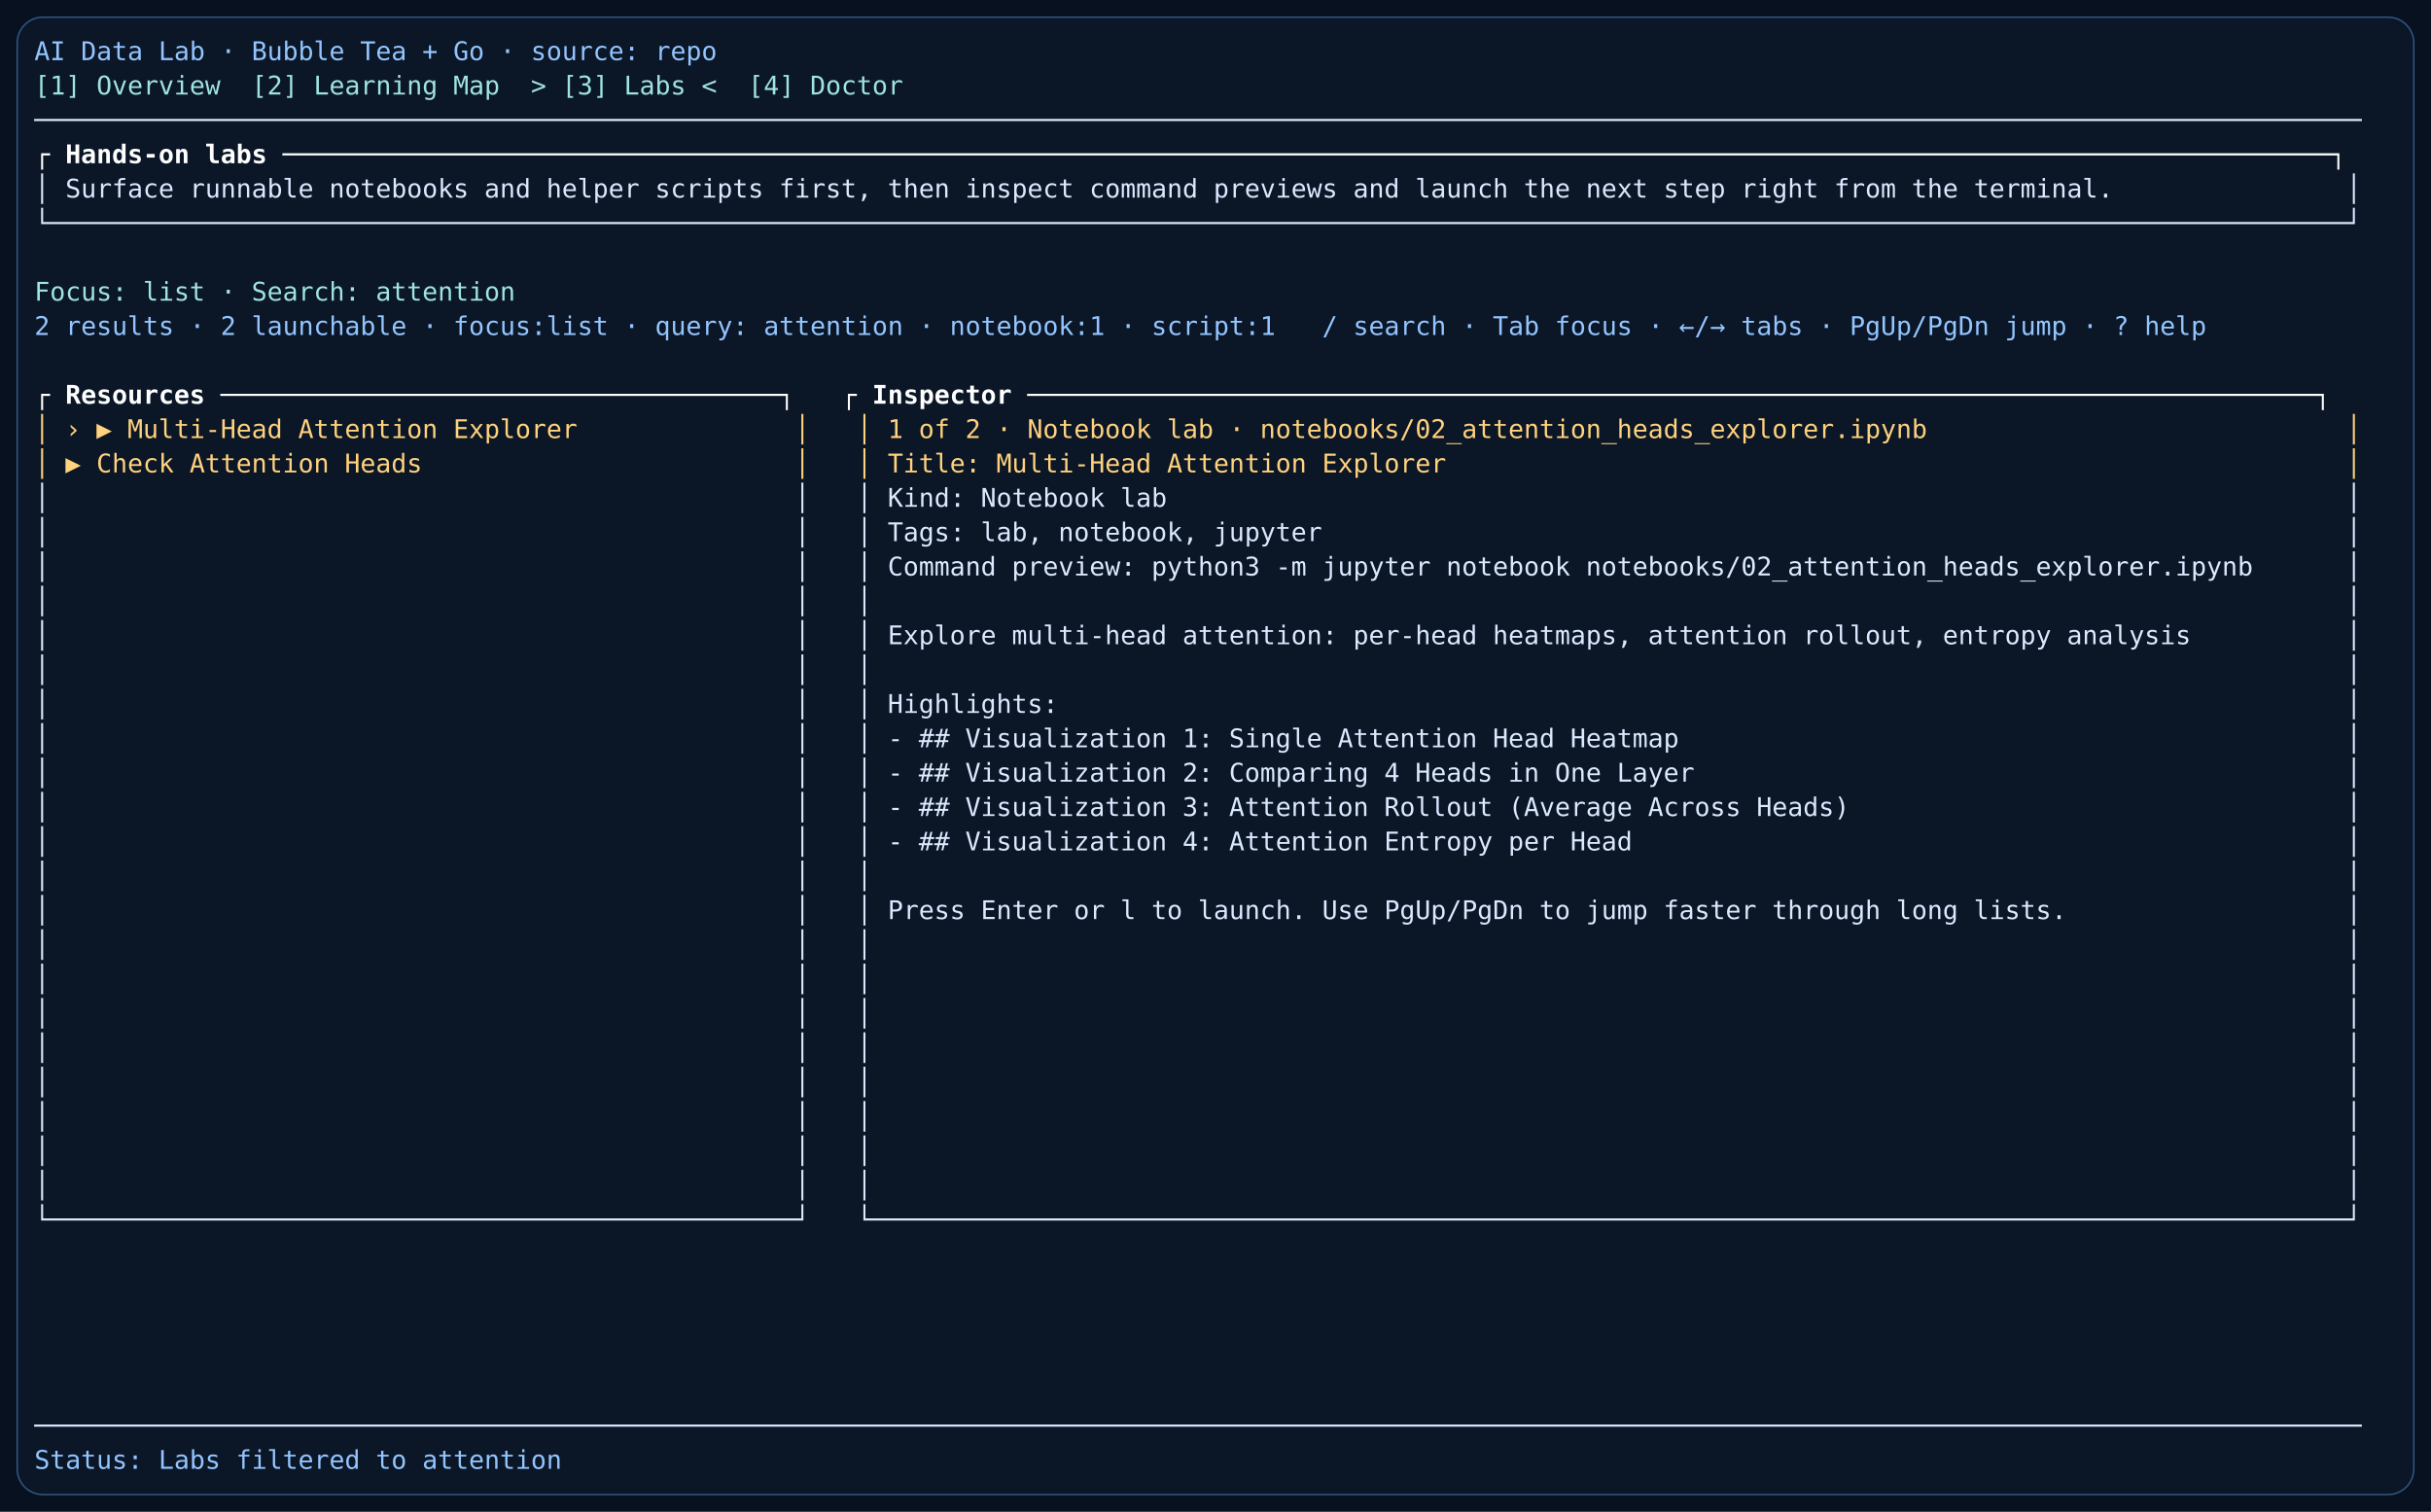
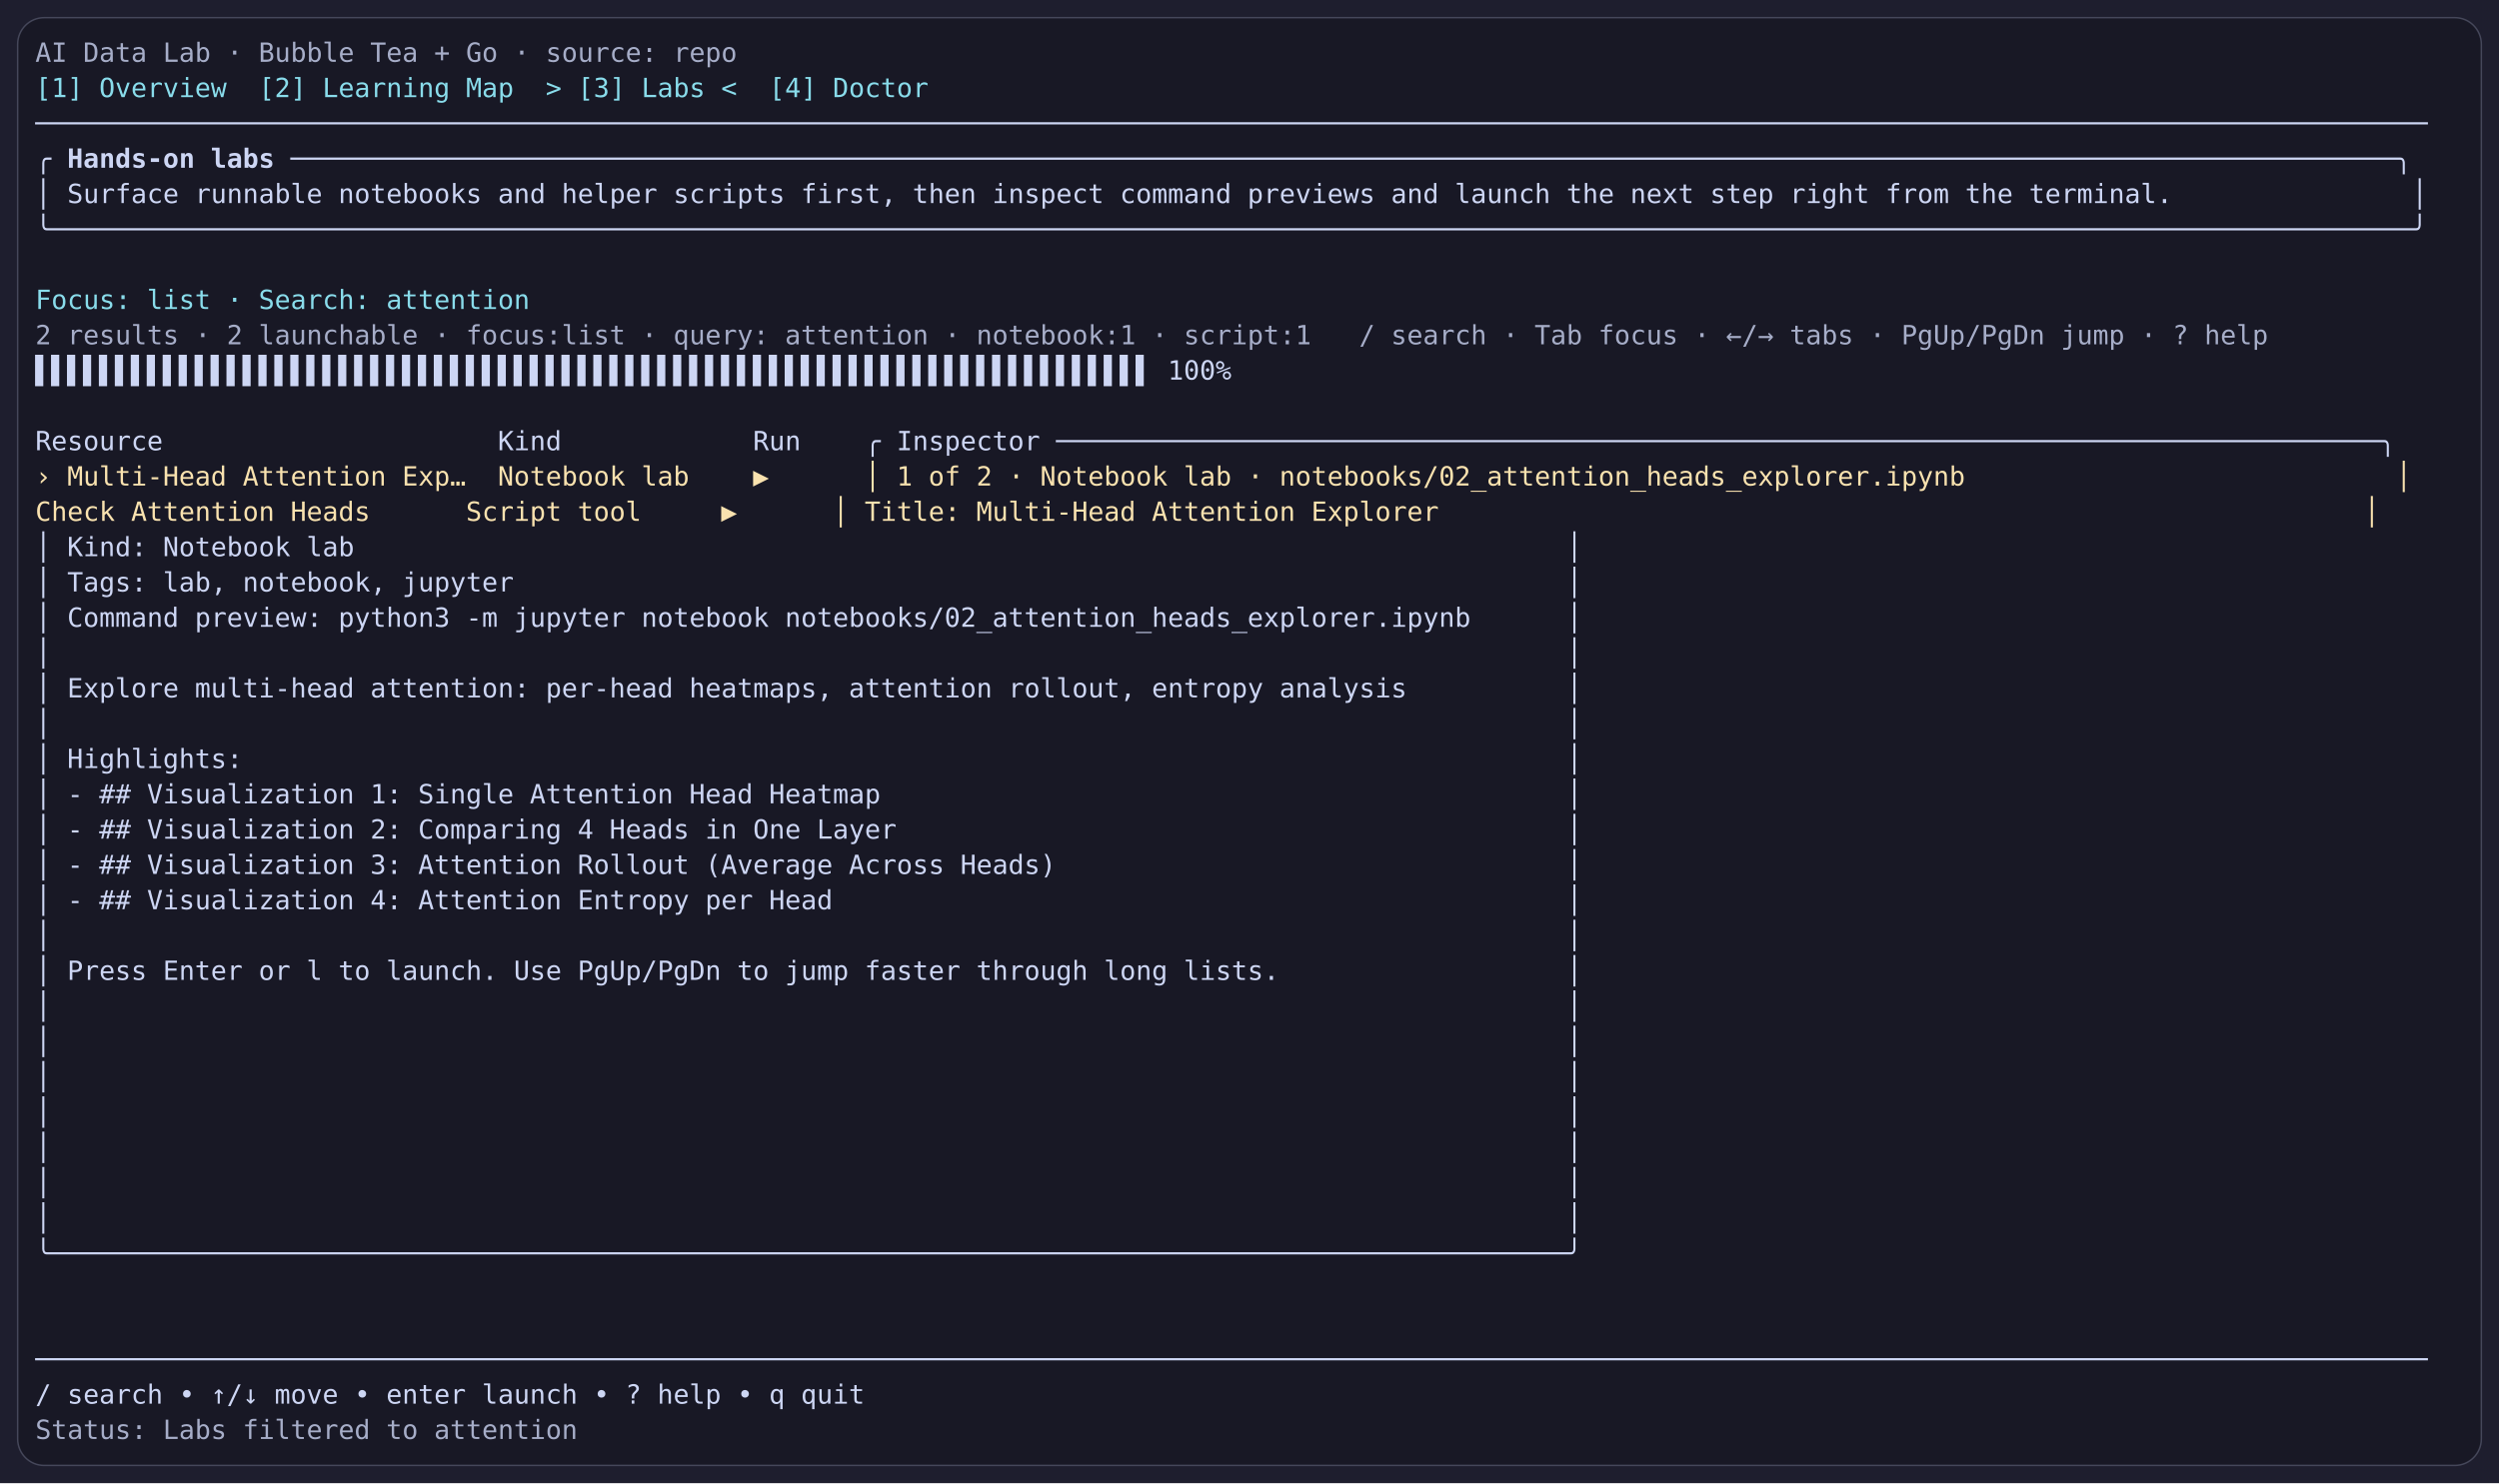
- <svg xmlns="http://www.w3.org/2000/svg" viewBox="0 0 1698 1056">
-   <rect width="100%" height="100%" fill="#07111f" />
-   <rect x="12" y="12" width="1674" height="1032" rx="18" fill="#0b1626" stroke="#315985" />
-   <style>text{font-family:ui-monospace,SFMono-Regular,Menlo,Consolas,monospace;font-size:18px;fill:#dbe9ff;}.muted{fill:#93c5ff;}.accent{fill:#9fe4df;}.warm{fill:#ffd27d;}.title{fill:#ffffff;font-weight:700;}</style>
+ <svg xmlns="http://www.w3.org/2000/svg" viewBox="0 0 1698 1008">
+   <rect width="100%" height="100%" fill="#1e1e2e" />
+   <rect x="12" y="12" width="1674" height="984" rx="18" fill="#181825" stroke="#45475a" />
+   <style>text{font-family:ui-monospace,SFMono-Regular,Menlo,Consolas,monospace;font-size:18px;fill:#cdd6f4;}.muted{fill:#a6adc8;}.accent{fill:#89dceb;}.warm{fill:#f9e2af;}.title{fill:#cdd6f4;font-weight:700;}</style>
  <text class="muted" x="24" y="42">AI Data Lab · Bubble Tea + Go · source: repo</text>
  <text class="accent" x="24" y="66">[1] Overview  [2] Learning Map  &gt; [3] Labs &lt;  [4] Doctor</text>
  <text x="24" y="90">──────────────────────────────────────────────────────────────────────────────────────────────────────────────────────────────────────────────────────</text>
-   <text class="title" x="24" y="114">┌ Hands-on labs ────────────────────────────────────────────────────────────────────────────────────────────────────────────────────────────────────┐</text>
+   <text class="title" x="24" y="114">╭ Hands-on labs ────────────────────────────────────────────────────────────────────────────────────────────────────────────────────────────────────╮</text>
  <text x="24" y="138">│ Surface runnable notebooks and helper scripts first, then inspect command previews and launch the next step right from the terminal.               │</text>
-   <text x="24" y="162">└────────────────────────────────────────────────────────────────────────────────────────────────────────────────────────────────────────────────────┘</text>
+   <text x="24" y="162">╰────────────────────────────────────────────────────────────────────────────────────────────────────────────────────────────────────────────────────╯</text>
  <text x="24" y="186" />
  <text class="accent" x="24" y="210">Focus: list · Search: attention</text>
  <text class="muted" x="24" y="234">2 results · 2 launchable · focus:list · query: attention · notebook:1 · script:1   / search · Tab focus · ←/→ tabs · PgUp/PgDn jump · ? help</text>
-   <text x="24" y="258" />
-   <text class="title" x="24" y="282">┌ Resources ────────────────────────────────────┐   ┌ Inspector ───────────────────────────────────────────────────────────────────────────────────┐</text>
-   <text class="warm" x="24" y="306">│ › ▶ Multi-Head Attention Explorer              │   │ 1 of 2 · Notebook lab · notebooks/02_attention_heads_explorer.ipynb                           │</text>
-   <text class="warm" x="24" y="330">│ ▶ Check Attention Heads                        │   │ Title: Multi-Head Attention Explorer                                                          │</text>
-   <text x="24" y="354">│                                                │   │ Kind: Notebook lab                                                                            │</text>
-   <text x="24" y="378">│                                                │   │ Tags: lab, notebook, jupyter                                                                  │</text>
-   <text x="24" y="402">│                                                │   │ Command preview: python3 -m jupyter notebook notebooks/02_attention_heads_explorer.ipynb      │</text>
-   <text x="24" y="426">│                                                │   │                                                                                               │</text>
-   <text x="24" y="450">│                                                │   │ Explore multi-head attention: per-head heatmaps, attention rollout, entropy analysis          │</text>
-   <text x="24" y="474">│                                                │   │                                                                                               │</text>
-   <text x="24" y="498">│                                                │   │ Highlights:                                                                                   │</text>
-   <text x="24" y="522">│                                                │   │ - ## Visualization 1: Single Attention Head Heatmap                                           │</text>
-   <text x="24" y="546">│                                                │   │ - ## Visualization 2: Comparing 4 Heads in One Layer                                          │</text>
-   <text x="24" y="570">│                                                │   │ - ## Visualization 3: Attention Rollout (Average Across Heads)                                │</text>
-   <text x="24" y="594">│                                                │   │ - ## Visualization 4: Attention Entropy per Head                                              │</text>
-   <text x="24" y="618">│                                                │   │                                                                                               │</text>
-   <text x="24" y="642">│                                                │   │ Press Enter or l to launch. Use PgUp/PgDn to jump faster through long lists.                  │</text>
-   <text x="24" y="666">│                                                │   │                                                                                               │</text>
-   <text x="24" y="690">│                                                │   │                                                                                               │</text>
-   <text x="24" y="714">│                                                │   │                                                                                               │</text>
-   <text x="24" y="738">│                                                │   │                                                                                               │</text>
-   <text x="24" y="762">│                                                │   │                                                                                               │</text>
-   <text x="24" y="786">│                                                │   │                                                                                               │</text>
-   <text x="24" y="810">│                                                │   │                                                                                               │</text>
-   <text x="24" y="834">│                                                │   │                                                                                               │</text>
-   <text x="24" y="858">└────────────────────────────────────────────────┘   └───────────────────────────────────────────────────────────────────────────────────────────────┘</text>
+   <text x="24" y="258">▌▌▌▌▌▌▌▌▌▌▌▌▌▌▌▌▌▌▌▌▌▌▌▌▌▌▌▌▌▌▌▌▌▌▌▌▌▌▌▌▌▌▌▌▌▌▌▌▌▌▌▌▌▌▌▌▌▌▌▌▌▌▌▌▌▌▌▌▌▌ 100%</text>
+   <text x="24" y="282" />
+   <text x="24" y="306"> Resource                     Kind            Run    ╭ Inspector ───────────────────────────────────────────────────────────────────────────────────╮</text>
+   <text class="warm" x="24" y="330"> › Multi-Head Attention Exp…  Notebook lab    ▶      │ 1 of 2 · Notebook lab · notebooks/02_attention_heads_explorer.ipynb                           │</text>
+   <text class="warm" x="24" y="354">   Check Attention Heads      Script tool     ▶      │ Title: Multi-Head Attention Explorer                                                          │</text>
+   <text x="24" y="378">                                                     │ Kind: Notebook lab                                                                            │</text>
+   <text x="24" y="402">                                                     │ Tags: lab, notebook, jupyter                                                                  │</text>
+   <text x="24" y="426">                                                     │ Command preview: python3 -m jupyter notebook notebooks/02_attention_heads_explorer.ipynb      │</text>
+   <text x="24" y="450">                                                     │                                                                                               │</text>
+   <text x="24" y="474">                                                     │ Explore multi-head attention: per-head heatmaps, attention rollout, entropy analysis          │</text>
+   <text x="24" y="498">                                                     │                                                                                               │</text>
+   <text x="24" y="522">                                                     │ Highlights:                                                                                   │</text>
+   <text x="24" y="546">                                                     │ - ## Visualization 1: Single Attention Head Heatmap                                           │</text>
+   <text x="24" y="570">                                                     │ - ## Visualization 2: Comparing 4 Heads in One Layer                                          │</text>
+   <text x="24" y="594">                                                     │ - ## Visualization 3: Attention Rollout (Average Across Heads)                                │</text>
+   <text x="24" y="618">                                                     │ - ## Visualization 4: Attention Entropy per Head                                              │</text>
+   <text x="24" y="642">                                                     │                                                                                               │</text>
+   <text x="24" y="666">                                                     │ Press Enter or l to launch. Use PgUp/PgDn to jump faster through long lists.                  │</text>
+   <text x="24" y="690">                                                     │                                                                                               │</text>
+   <text x="24" y="714">                                                     │                                                                                               │</text>
+   <text x="24" y="738">                                                     │                                                                                               │</text>
+   <text x="24" y="762">                                                     │                                                                                               │</text>
+   <text x="24" y="786">                                                     │                                                                                               │</text>
+   <text x="24" y="810">                                                     │                                                                                               │</text>
+   <text x="24" y="834">                                                     │                                                                                               │</text>
+   <text x="24" y="858">                                                     ╰───────────────────────────────────────────────────────────────────────────────────────────────╯</text>
  <text x="24" y="882" />
  <text x="24" y="906" />
-   <text x="24" y="930" />
-   <text x="24" y="954" />
-   <text x="24" y="978" />
-   <text x="24" y="1002">──────────────────────────────────────────────────────────────────────────────────────────────────────────────────────────────────────────────────────</text>
-   <text class="muted" x="24" y="1026">Status: Labs filtered to attention</text>
+   <text x="24" y="930">──────────────────────────────────────────────────────────────────────────────────────────────────────────────────────────────────────────────────────</text>
+   <text x="24" y="954">/ search • ↑/↓ move • enter launch • ? help • q quit</text>
+   <text class="muted" x="24" y="978">Status: Labs filtered to attention</text>
</svg>
